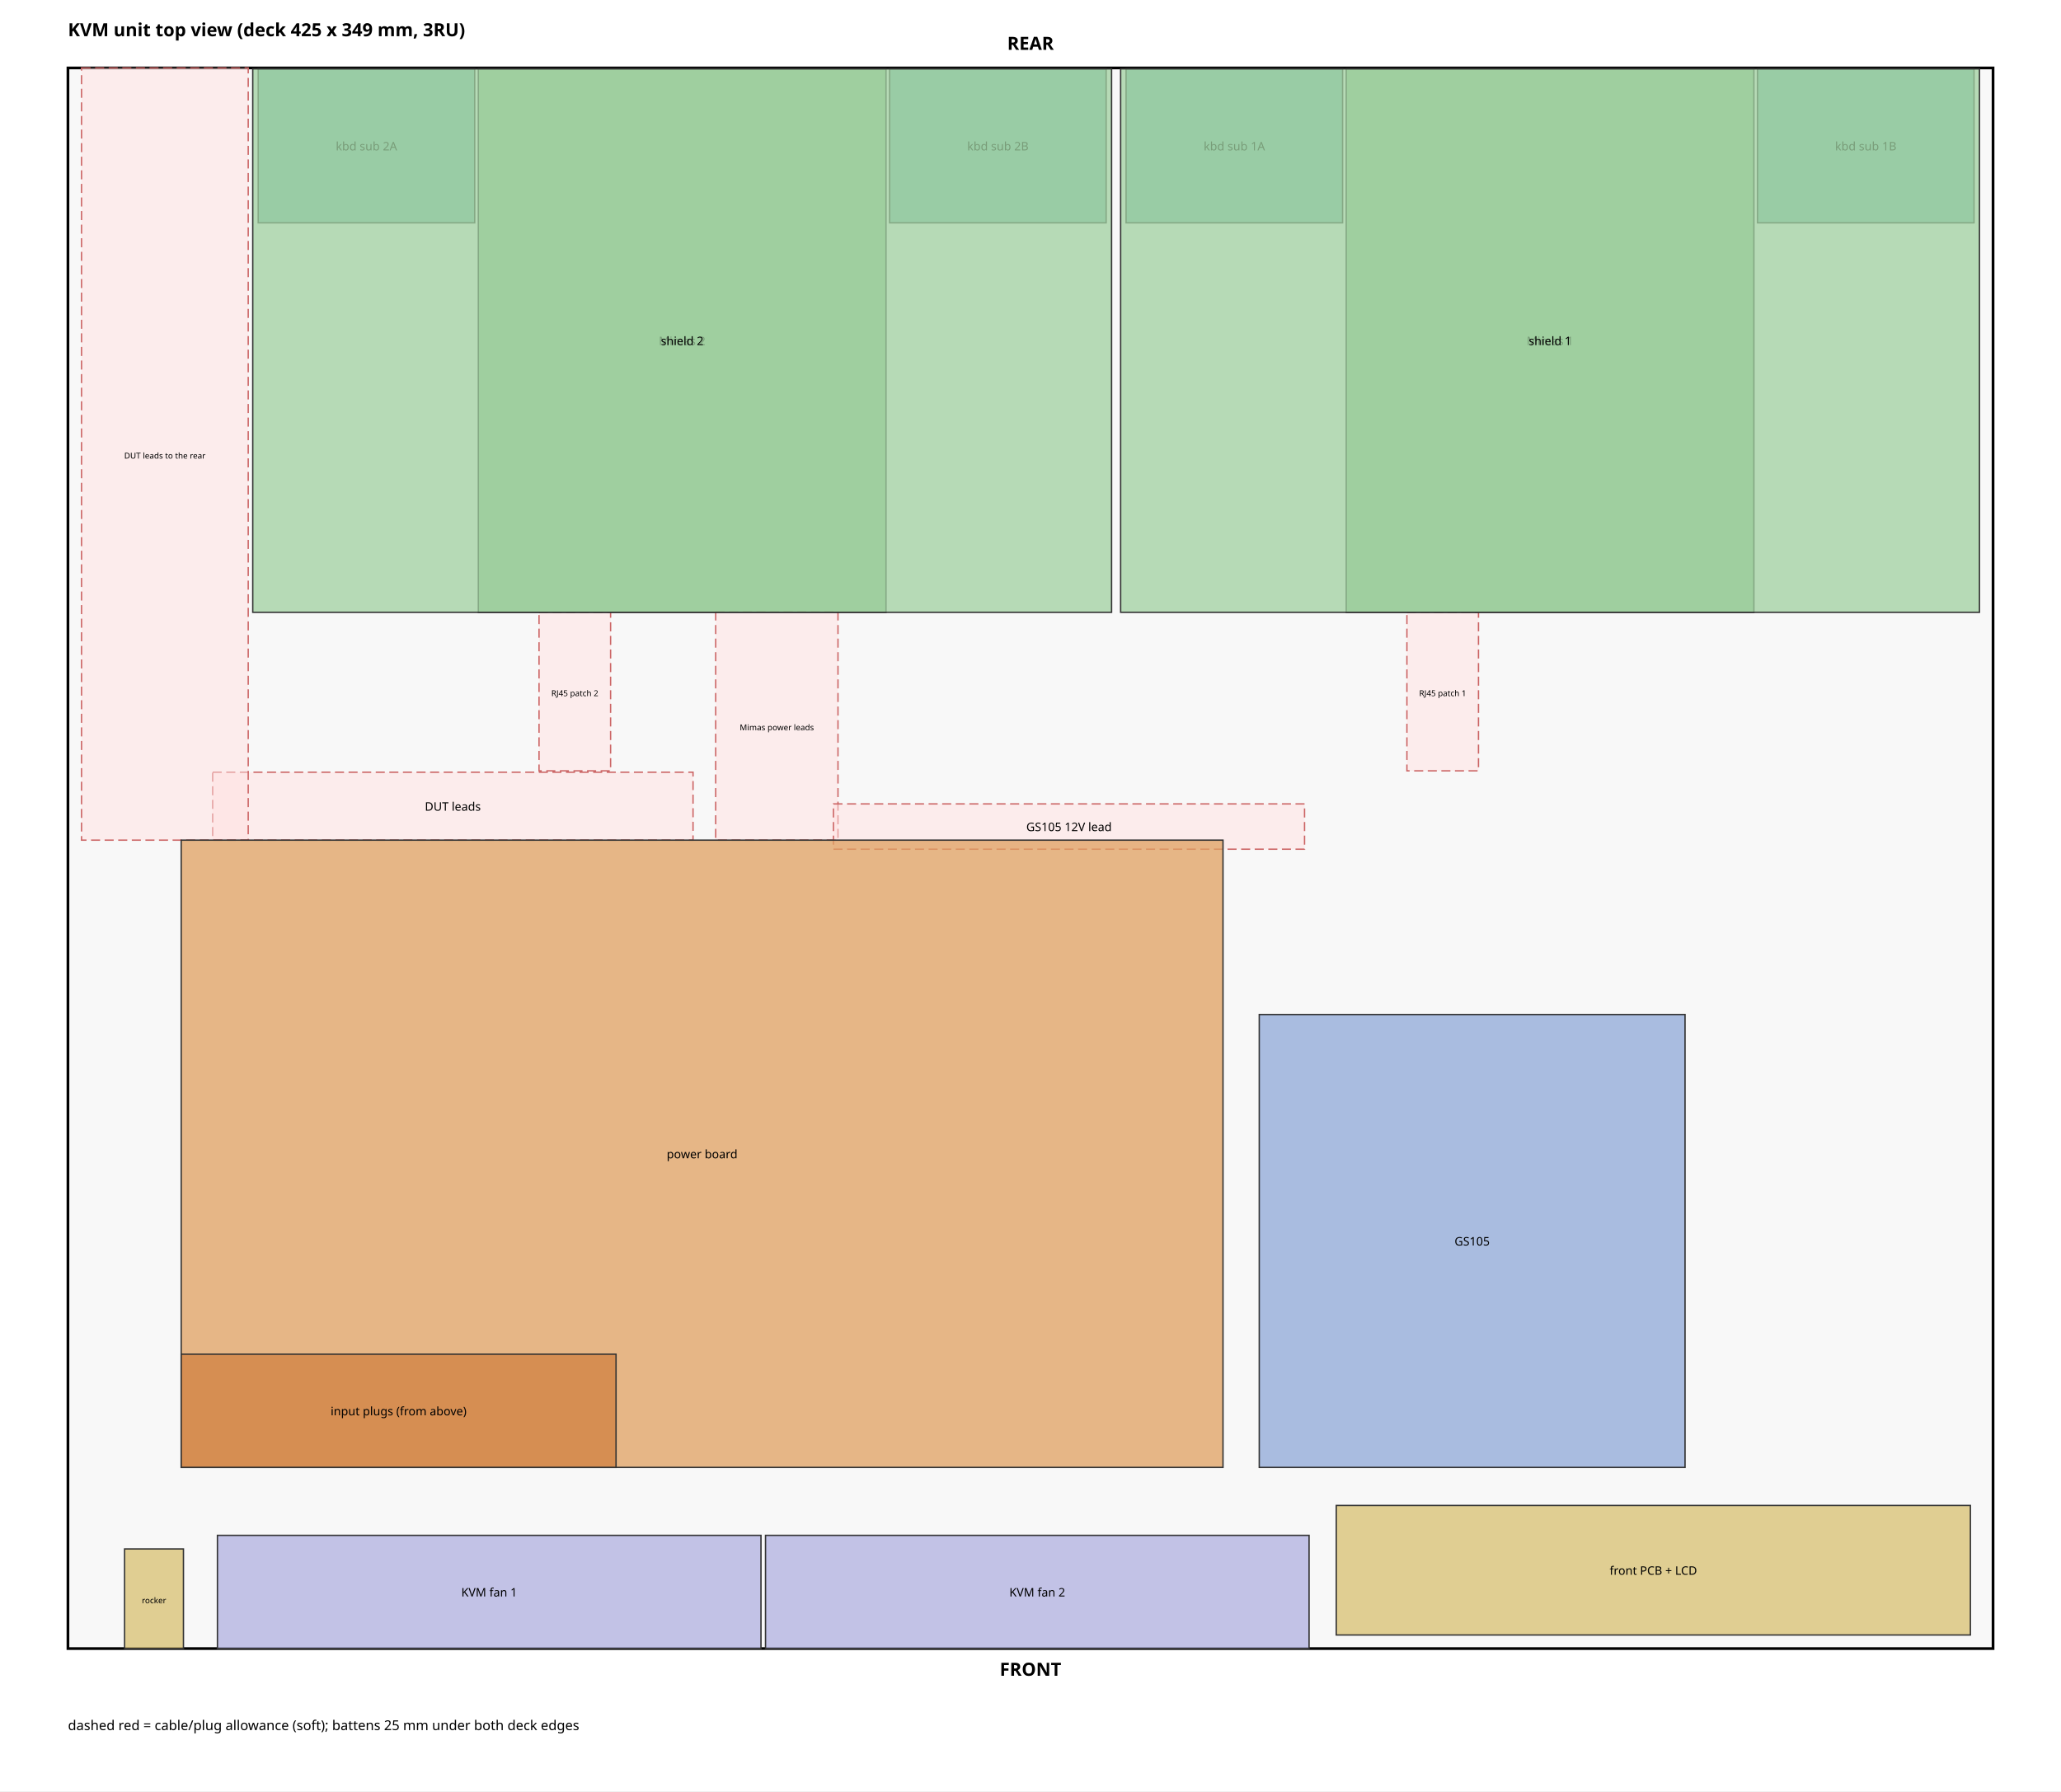
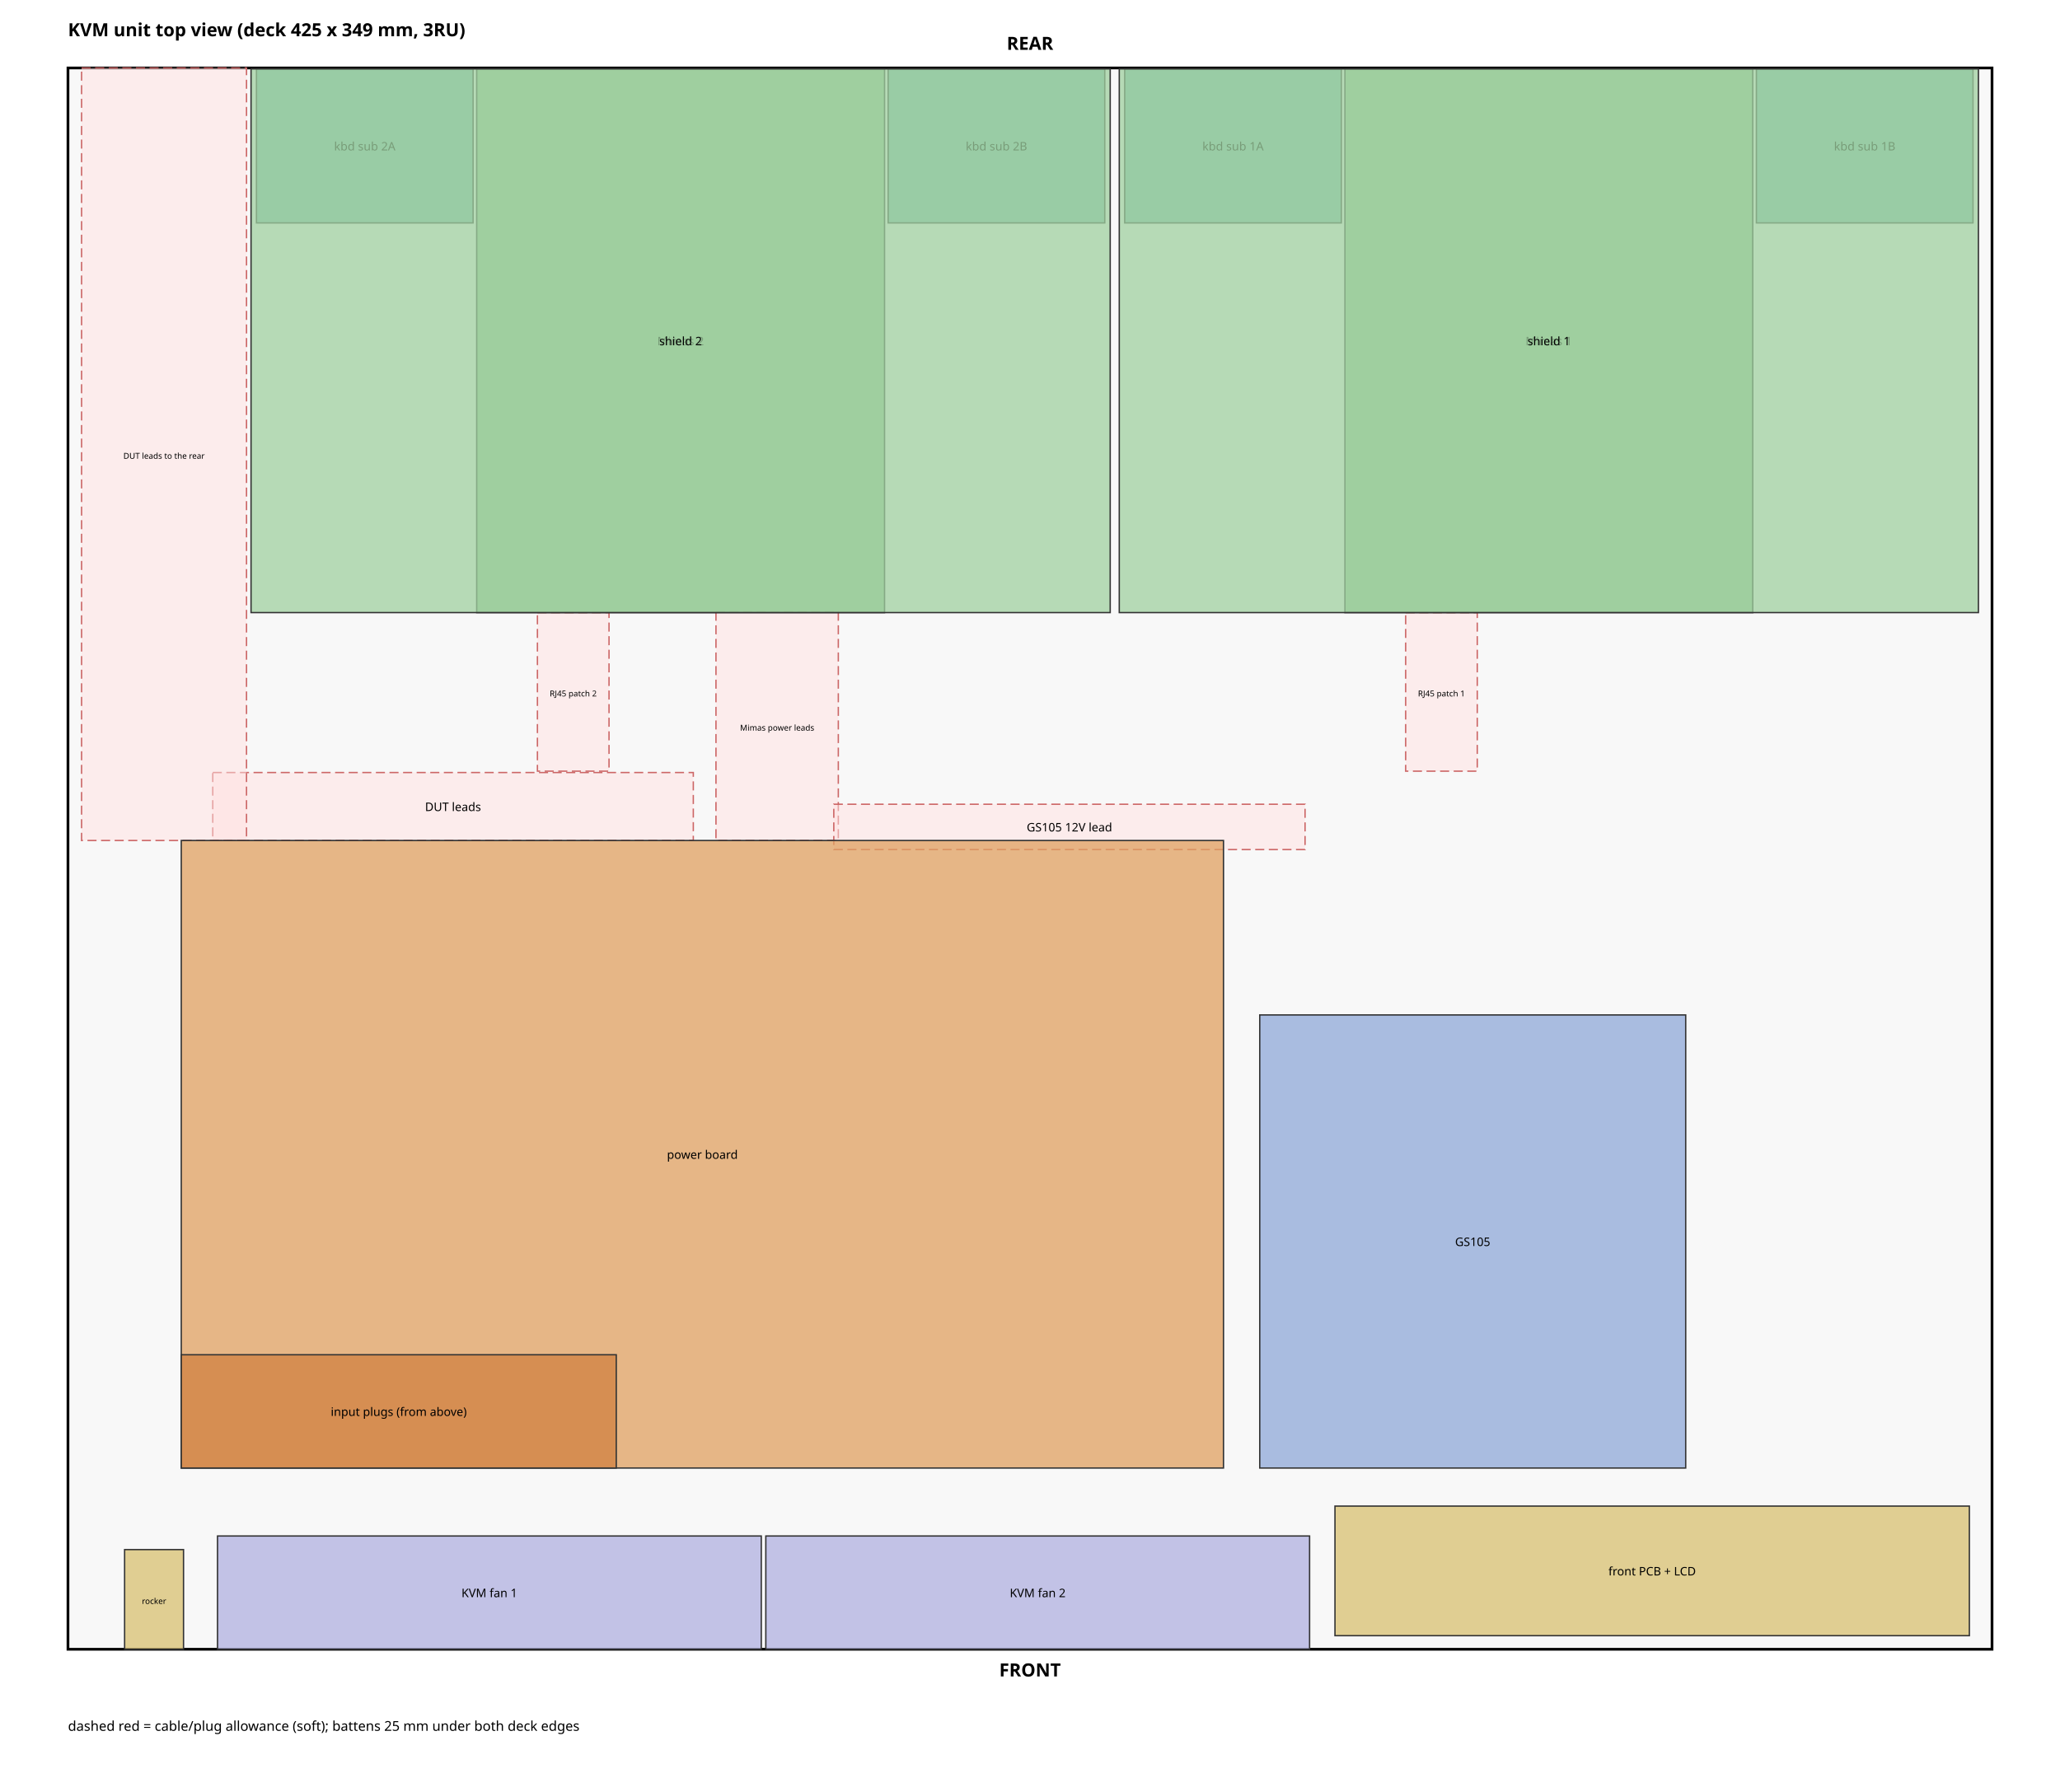
- <svg xmlns="http://www.w3.org/2000/svg" width="455.000mm" height="395.500mm" viewBox="0 0 455.000 395.500" version="1.1">
-   <rect x="0" y="0" width="455" height="395.5" style="fill:#ffffff" />
-   <rect x="15" y="15" width="425" height="349" style="fill:#f8f8f8;fill-opacity:1.0;stroke:#000;stroke-width:0.6" />
-   <rect x="310.6" y="135.2" width="15.8" height="35" style="fill:#ffe0e0;fill-opacity:0.5;stroke:#c66;stroke-width:0.3;stroke-dasharray:2,1" />
-   <text x="318.5" y="153.7" style="font-family:sans-serif;font-size:1.8px;fill:#000;text-anchor:middle;font-weight:normal">RJ45 patch 1</text>
-   <rect x="119" y="135.2" width="15.8" height="35" style="fill:#ffe0e0;fill-opacity:0.5;stroke:#c66;stroke-width:0.3;stroke-dasharray:2,1" />
-   <text x="126.9" y="153.7" style="font-family:sans-serif;font-size:1.8px;fill:#000;text-anchor:middle;font-weight:normal">RJ45 patch 2</text>
+ <svg xmlns="http://www.w3.org/2000/svg" width="454.600mm" height="395.500mm" viewBox="0 0 454.600 395.500" version="1.1">
+   <rect x="0" y="0" width="454.6" height="395.5" style="fill:#ffffff" />
+   <rect x="15" y="15" width="424.6" height="349" style="fill:#f8f8f8;fill-opacity:1.0;stroke:#000;stroke-width:0.6" />
+   <rect x="310.2" y="135.2" width="15.8" height="35" style="fill:#ffe0e0;fill-opacity:0.5;stroke:#c66;stroke-width:0.3;stroke-dasharray:2,1" />
+   <text x="318.1" y="153.7" style="font-family:sans-serif;font-size:1.8px;fill:#000;text-anchor:middle;font-weight:normal">RJ45 patch 1</text>
+   <rect x="118.6" y="135.2" width="15.8" height="35" style="fill:#ffe0e0;fill-opacity:0.5;stroke:#c66;stroke-width:0.3;stroke-dasharray:2,1" />
+   <text x="126.5" y="153.7" style="font-family:sans-serif;font-size:1.8px;fill:#000;text-anchor:middle;font-weight:normal">RJ45 patch 2</text>
  <rect x="46.95" y="170.5" width="106.05" height="15" style="fill:#ffe0e0;fill-opacity:0.5;stroke:#c66;stroke-width:0.3;stroke-dasharray:2,1" />
  <text x="99.975" y="179" style="font-family:sans-serif;font-size:2.6px;fill:#000;text-anchor:middle;font-weight:normal">DUT leads</text>
-   <rect x="18" y="15" width="36.8" height="170.5" style="fill:#ffe0e0;fill-opacity:0.5;stroke:#c66;stroke-width:0.3;stroke-dasharray:2,1" />
-   <text x="36.4" y="101.25" style="font-family:sans-serif;font-size:1.8px;fill:#000;text-anchor:middle;font-weight:normal">DUT leads to the rear</text>
+   <rect x="18" y="15" width="36.4" height="170.5" style="fill:#ffe0e0;fill-opacity:0.5;stroke:#c66;stroke-width:0.3;stroke-dasharray:2,1" />
+   <text x="36.2" y="101.25" style="font-family:sans-serif;font-size:1.8px;fill:#000;text-anchor:middle;font-weight:normal">DUT leads to the rear</text>
  <rect x="158" y="135" width="27" height="50.5" style="fill:#ffe0e0;fill-opacity:0.5;stroke:#c66;stroke-width:0.3;stroke-dasharray:2,1" />
  <text x="171.5" y="161.25" style="font-family:sans-serif;font-size:1.8px;fill:#000;text-anchor:middle;font-weight:normal">Mimas power leads</text>
  <rect x="184" y="177.5" width="104" height="10" style="fill:#ffe0e0;fill-opacity:0.5;stroke:#c66;stroke-width:0.3;stroke-dasharray:2,1" />
  <text x="236" y="183.5" style="font-family:sans-serif;font-size:2.6px;fill:#000;text-anchor:middle;font-weight:normal">GS105 12V lead</text>
  <rect x="48" y="339" width="120" height="25" style="fill:#b0b0e0;fill-opacity:0.75;stroke:#333;stroke-width:0.3" />
  <text x="108" y="352.5" style="font-family:sans-serif;font-size:2.6px;fill:#000;text-anchor:middle;font-weight:normal">KVM fan 1</text>
  <rect x="169" y="339" width="120" height="25" style="fill:#b0b0e0;fill-opacity:0.75;stroke:#333;stroke-width:0.3" />
  <text x="229" y="352.5" style="font-family:sans-serif;font-size:2.6px;fill:#000;text-anchor:middle;font-weight:normal">KVM fan 2</text>
  <rect x="278" y="224" width="94" height="100" style="fill:#8fa8d8;fill-opacity:0.75;stroke:#333;stroke-width:0.3" />
  <text x="325" y="275" style="font-family:sans-serif;font-size:2.6px;fill:#000;text-anchor:middle;font-weight:normal">GS105</text>
-   <rect x="297.2" y="15.2" width="90" height="120" style="fill:#7fbf7f;fill-opacity:0.75;stroke:#333;stroke-width:0.3" />
-   <text x="342.2" y="76.2" style="font-family:sans-serif;font-size:2.6px;fill:#000;text-anchor:middle;font-weight:normal">Mimas 1</text>
-   <rect x="248.6" y="15.2" width="47.8" height="34" style="fill:#5faf9f;fill-opacity:0.75;stroke:#333;stroke-width:0.3" />
-   <text x="272.5" y="33.2" style="font-family:sans-serif;font-size:2.6px;fill:#000;text-anchor:middle;font-weight:normal">kbd sub 1A</text>
-   <rect x="388" y="15.2" width="47.8" height="34" style="fill:#5faf9f;fill-opacity:0.75;stroke:#333;stroke-width:0.3" />
-   <text x="411.9" y="33.2" style="font-family:sans-serif;font-size:2.6px;fill:#000;text-anchor:middle;font-weight:normal">kbd sub 1B</text>
-   <rect x="105.6" y="15.2" width="90" height="120" style="fill:#7fbf7f;fill-opacity:0.75;stroke:#333;stroke-width:0.3" />
-   <text x="150.6" y="76.2" style="font-family:sans-serif;font-size:2.6px;fill:#000;text-anchor:middle;font-weight:normal">Mimas 2</text>
-   <rect x="57" y="15.2" width="47.8" height="34" style="fill:#5faf9f;fill-opacity:0.75;stroke:#333;stroke-width:0.3" />
-   <text x="80.9" y="33.2" style="font-family:sans-serif;font-size:2.6px;fill:#000;text-anchor:middle;font-weight:normal">kbd sub 2A</text>
-   <rect x="196.4" y="15.2" width="47.8" height="34" style="fill:#5faf9f;fill-opacity:0.75;stroke:#333;stroke-width:0.3" />
-   <text x="220.3" y="33.2" style="font-family:sans-serif;font-size:2.6px;fill:#000;text-anchor:middle;font-weight:normal">kbd sub 2B</text>
+   <rect x="296.8" y="15.2" width="90" height="120" style="fill:#7fbf7f;fill-opacity:0.75;stroke:#333;stroke-width:0.3" />
+   <text x="341.8" y="76.2" style="font-family:sans-serif;font-size:2.6px;fill:#000;text-anchor:middle;font-weight:normal">Mimas 1</text>
+   <rect x="248.2" y="15.2" width="47.8" height="34" style="fill:#5faf9f;fill-opacity:0.75;stroke:#333;stroke-width:0.3" />
+   <text x="272.1" y="33.2" style="font-family:sans-serif;font-size:2.6px;fill:#000;text-anchor:middle;font-weight:normal">kbd sub 1A</text>
+   <rect x="387.6" y="15.2" width="47.8" height="34" style="fill:#5faf9f;fill-opacity:0.75;stroke:#333;stroke-width:0.3" />
+   <text x="411.5" y="33.2" style="font-family:sans-serif;font-size:2.6px;fill:#000;text-anchor:middle;font-weight:normal">kbd sub 1B</text>
+   <rect x="105.2" y="15.2" width="90" height="120" style="fill:#7fbf7f;fill-opacity:0.75;stroke:#333;stroke-width:0.3" />
+   <text x="150.2" y="76.2" style="font-family:sans-serif;font-size:2.6px;fill:#000;text-anchor:middle;font-weight:normal">Mimas 2</text>
+   <rect x="56.6" y="15.2" width="47.8" height="34" style="fill:#5faf9f;fill-opacity:0.75;stroke:#333;stroke-width:0.3" />
+   <text x="80.5" y="33.2" style="font-family:sans-serif;font-size:2.6px;fill:#000;text-anchor:middle;font-weight:normal">kbd sub 2A</text>
+   <rect x="196" y="15.2" width="47.8" height="34" style="fill:#5faf9f;fill-opacity:0.75;stroke:#333;stroke-width:0.3" />
+   <text x="219.9" y="33.2" style="font-family:sans-serif;font-size:2.6px;fill:#000;text-anchor:middle;font-weight:normal">kbd sub 2B</text>
  <rect x="40" y="185.5" width="230" height="138.5" style="fill:#e0a060;fill-opacity:0.75;stroke:#333;stroke-width:0.3" />
  <text x="155" y="255.75" style="font-family:sans-serif;font-size:2.6px;fill:#000;text-anchor:middle;font-weight:normal">power board</text>
  <rect x="40" y="299" width="96" height="25" style="fill:#d08040;fill-opacity:0.75;stroke:#333;stroke-width:0.3" />
  <text x="88" y="312.5" style="font-family:sans-serif;font-size:2.6px;fill:#000;text-anchor:middle;font-weight:normal">input plugs (from above)</text>
-   <rect x="247.4" y="15.2" width="189.6" height="120" style="fill:#a0d0a0;fill-opacity:0.75;stroke:#333;stroke-width:0.3" />
-   <text x="342.2" y="76.2" style="font-family:sans-serif;font-size:2.6px;fill:#000;text-anchor:middle;font-weight:normal">shield 1</text>
-   <rect x="55.8" y="15.2" width="189.6" height="120" style="fill:#a0d0a0;fill-opacity:0.75;stroke:#333;stroke-width:0.3" />
-   <text x="150.6" y="76.2" style="font-family:sans-serif;font-size:2.6px;fill:#000;text-anchor:middle;font-weight:normal">shield 2</text>
+   <rect x="247" y="15.2" width="189.6" height="120" style="fill:#a0d0a0;fill-opacity:0.75;stroke:#333;stroke-width:0.3" />
+   <text x="341.8" y="76.2" style="font-family:sans-serif;font-size:2.6px;fill:#000;text-anchor:middle;font-weight:normal">shield 1</text>
+   <rect x="55.4" y="15.2" width="189.6" height="120" style="fill:#a0d0a0;fill-opacity:0.75;stroke:#333;stroke-width:0.3" />
+   <text x="150.2" y="76.2" style="font-family:sans-serif;font-size:2.6px;fill:#000;text-anchor:middle;font-weight:normal">shield 2</text>
  <rect x="27.5" y="342" width="13" height="22" style="fill:#d8c070;fill-opacity:0.75;stroke:#333;stroke-width:0.3" />
  <text x="34" y="354" style="font-family:sans-serif;font-size:1.8px;fill:#000;text-anchor:middle;font-weight:normal">rocker</text>
-   <rect x="295" y="332.4" width="140" height="28.6" style="fill:#d8c070;fill-opacity:0.75;stroke:#333;stroke-width:0.3" />
-   <text x="365" y="347.7" style="font-family:sans-serif;font-size:2.6px;fill:#000;text-anchor:middle;font-weight:normal">front PCB + LCD</text>
-   <text x="227.5" y="370" style="font-family:sans-serif;font-size:4px;fill:#000;text-anchor:middle;font-weight:bold">FRONT</text>
-   <text x="227.5" y="11" style="font-family:sans-serif;font-size:4px;fill:#000;text-anchor:middle;font-weight:bold">REAR</text>
+   <rect x="294.6" y="332.4" width="140" height="28.6" style="fill:#d8c070;fill-opacity:0.75;stroke:#333;stroke-width:0.3" />
+   <text x="364.6" y="347.7" style="font-family:sans-serif;font-size:2.6px;fill:#000;text-anchor:middle;font-weight:normal">front PCB + LCD</text>
+   <text x="227.3" y="370" style="font-family:sans-serif;font-size:4px;fill:#000;text-anchor:middle;font-weight:bold">FRONT</text>
+   <text x="227.3" y="11" style="font-family:sans-serif;font-size:4px;fill:#000;text-anchor:middle;font-weight:bold">REAR</text>
  <text x="15" y="8" style="font-family:sans-serif;font-size:4px;fill:#000;text-anchor:start;font-weight:bold">KVM unit top view (deck 425 x 349 mm, 3RU)</text>
  <text x="15" y="382" style="font-family:sans-serif;font-size:3px;fill:#000;text-anchor:start;font-weight:normal">dashed red = cable/plug allowance (soft); battens 25 mm under both deck edges</text>
</svg>
